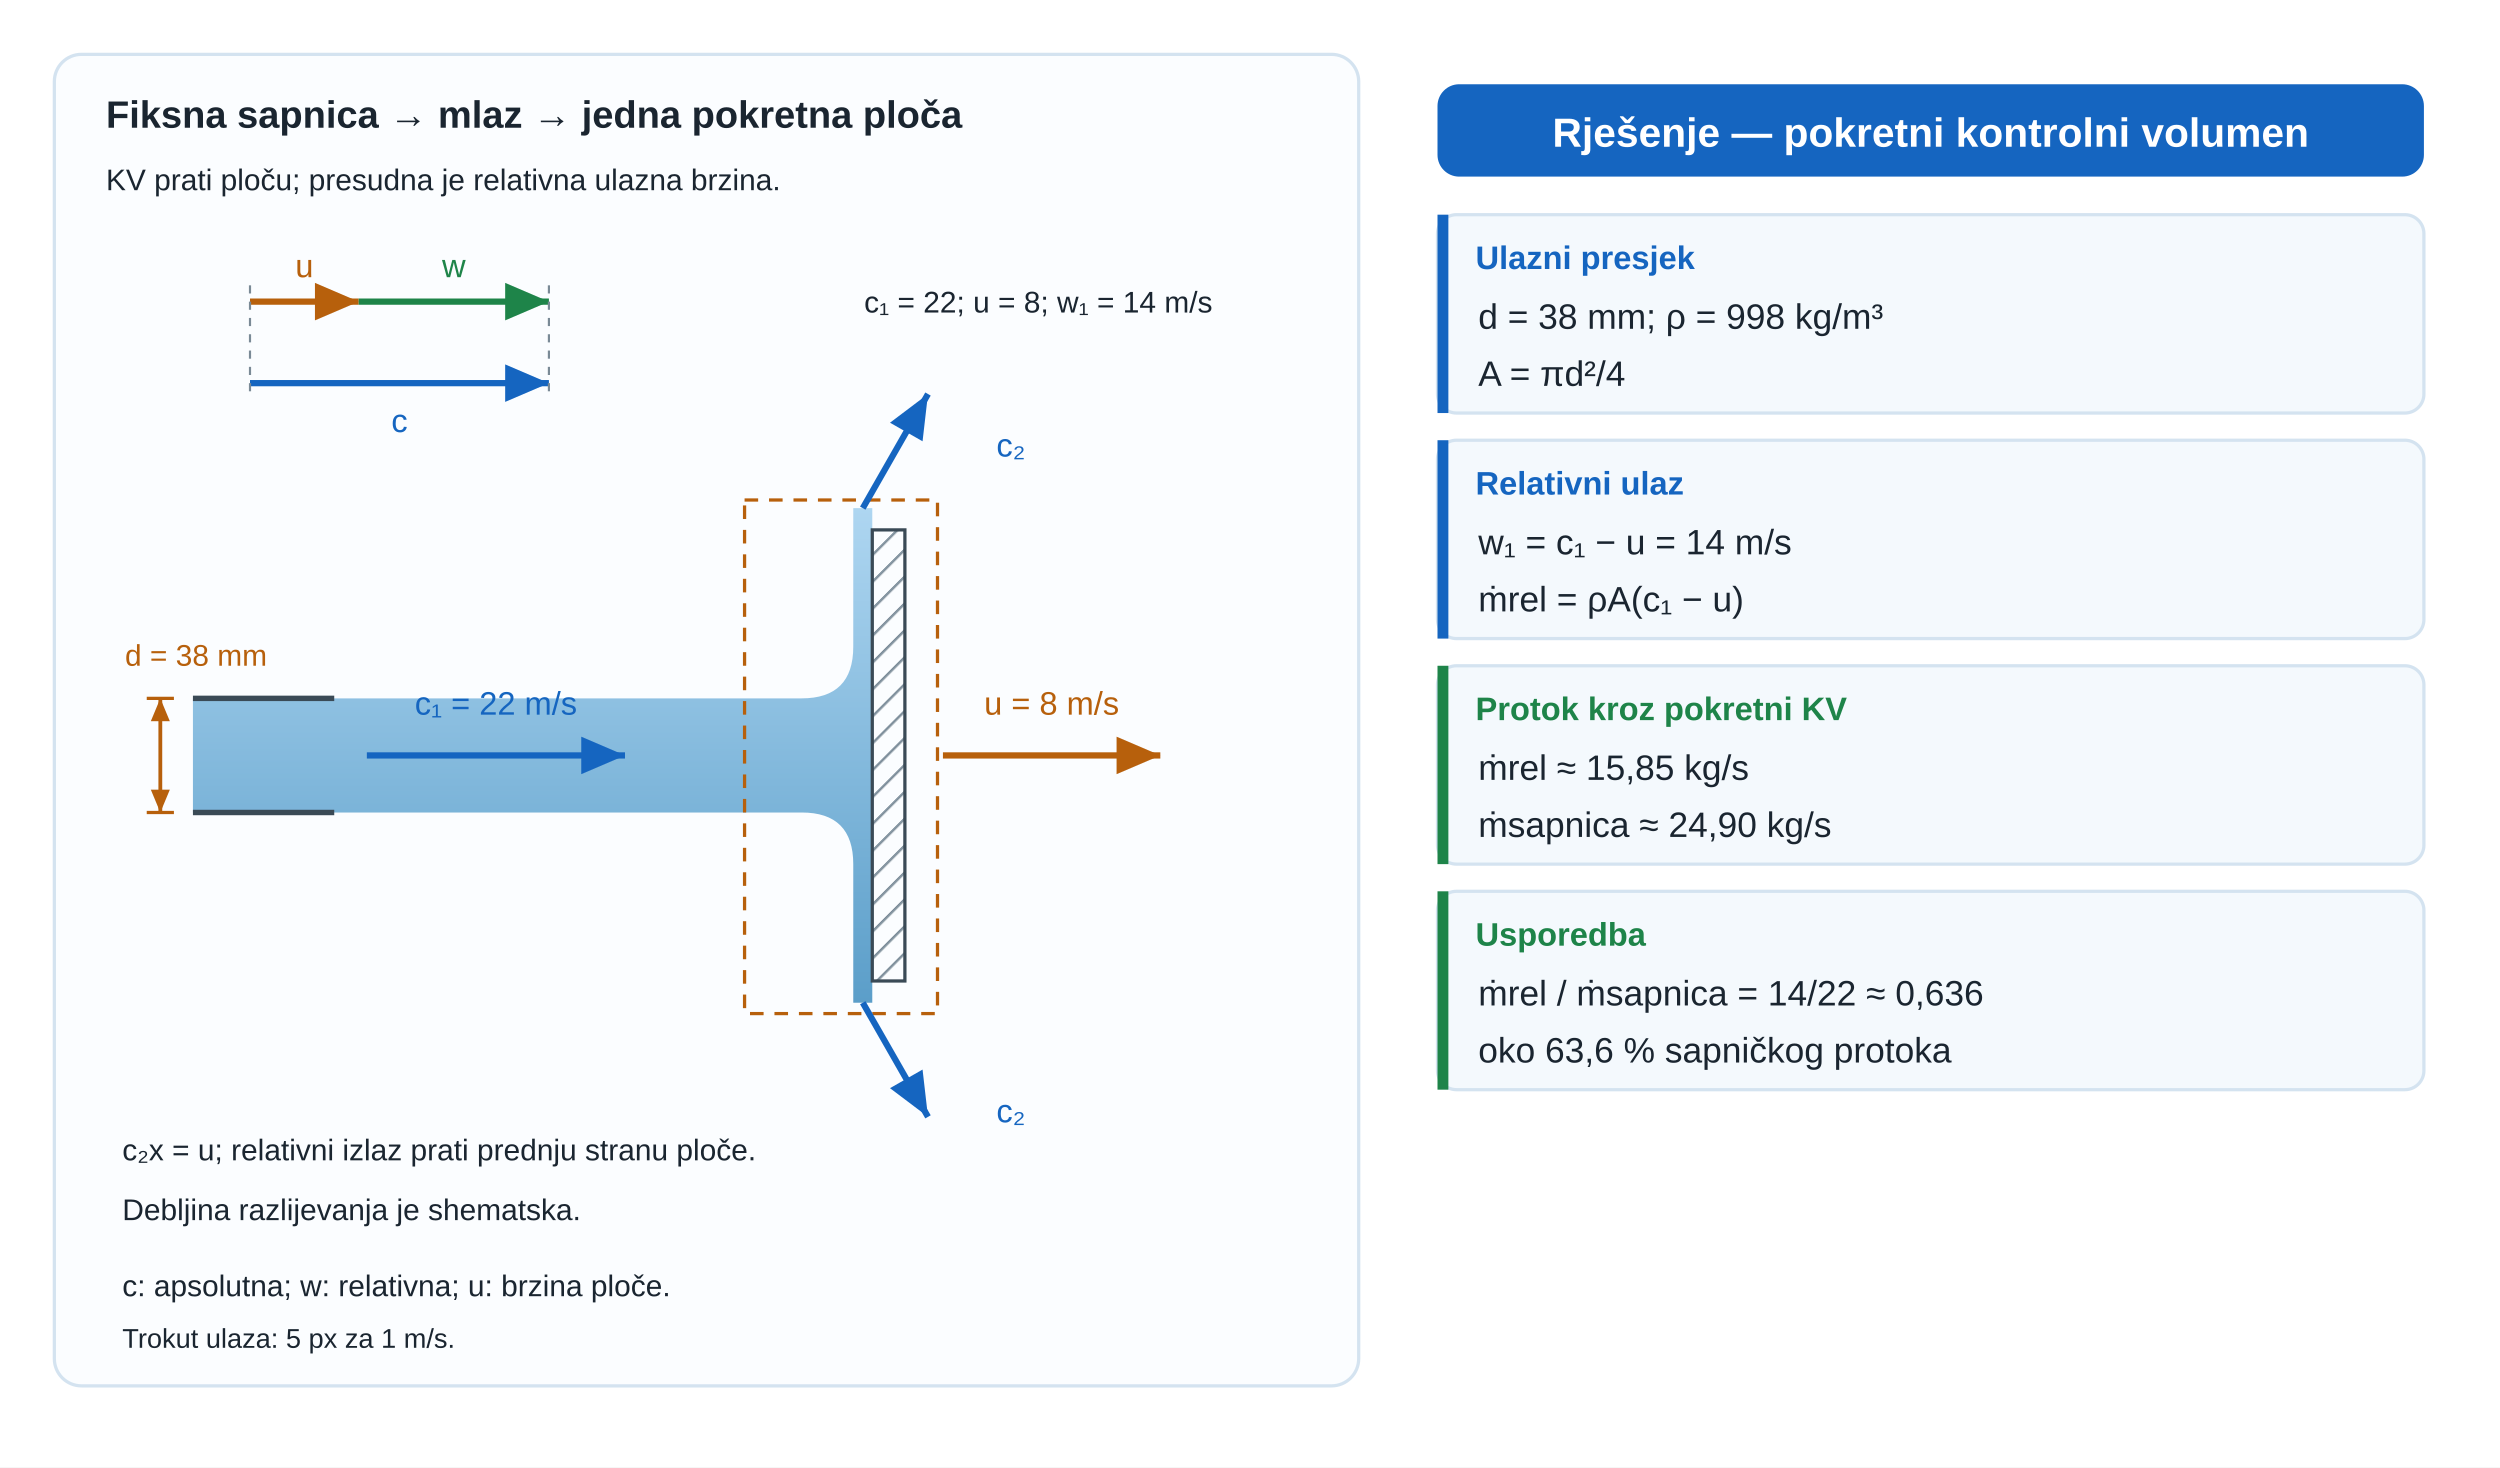
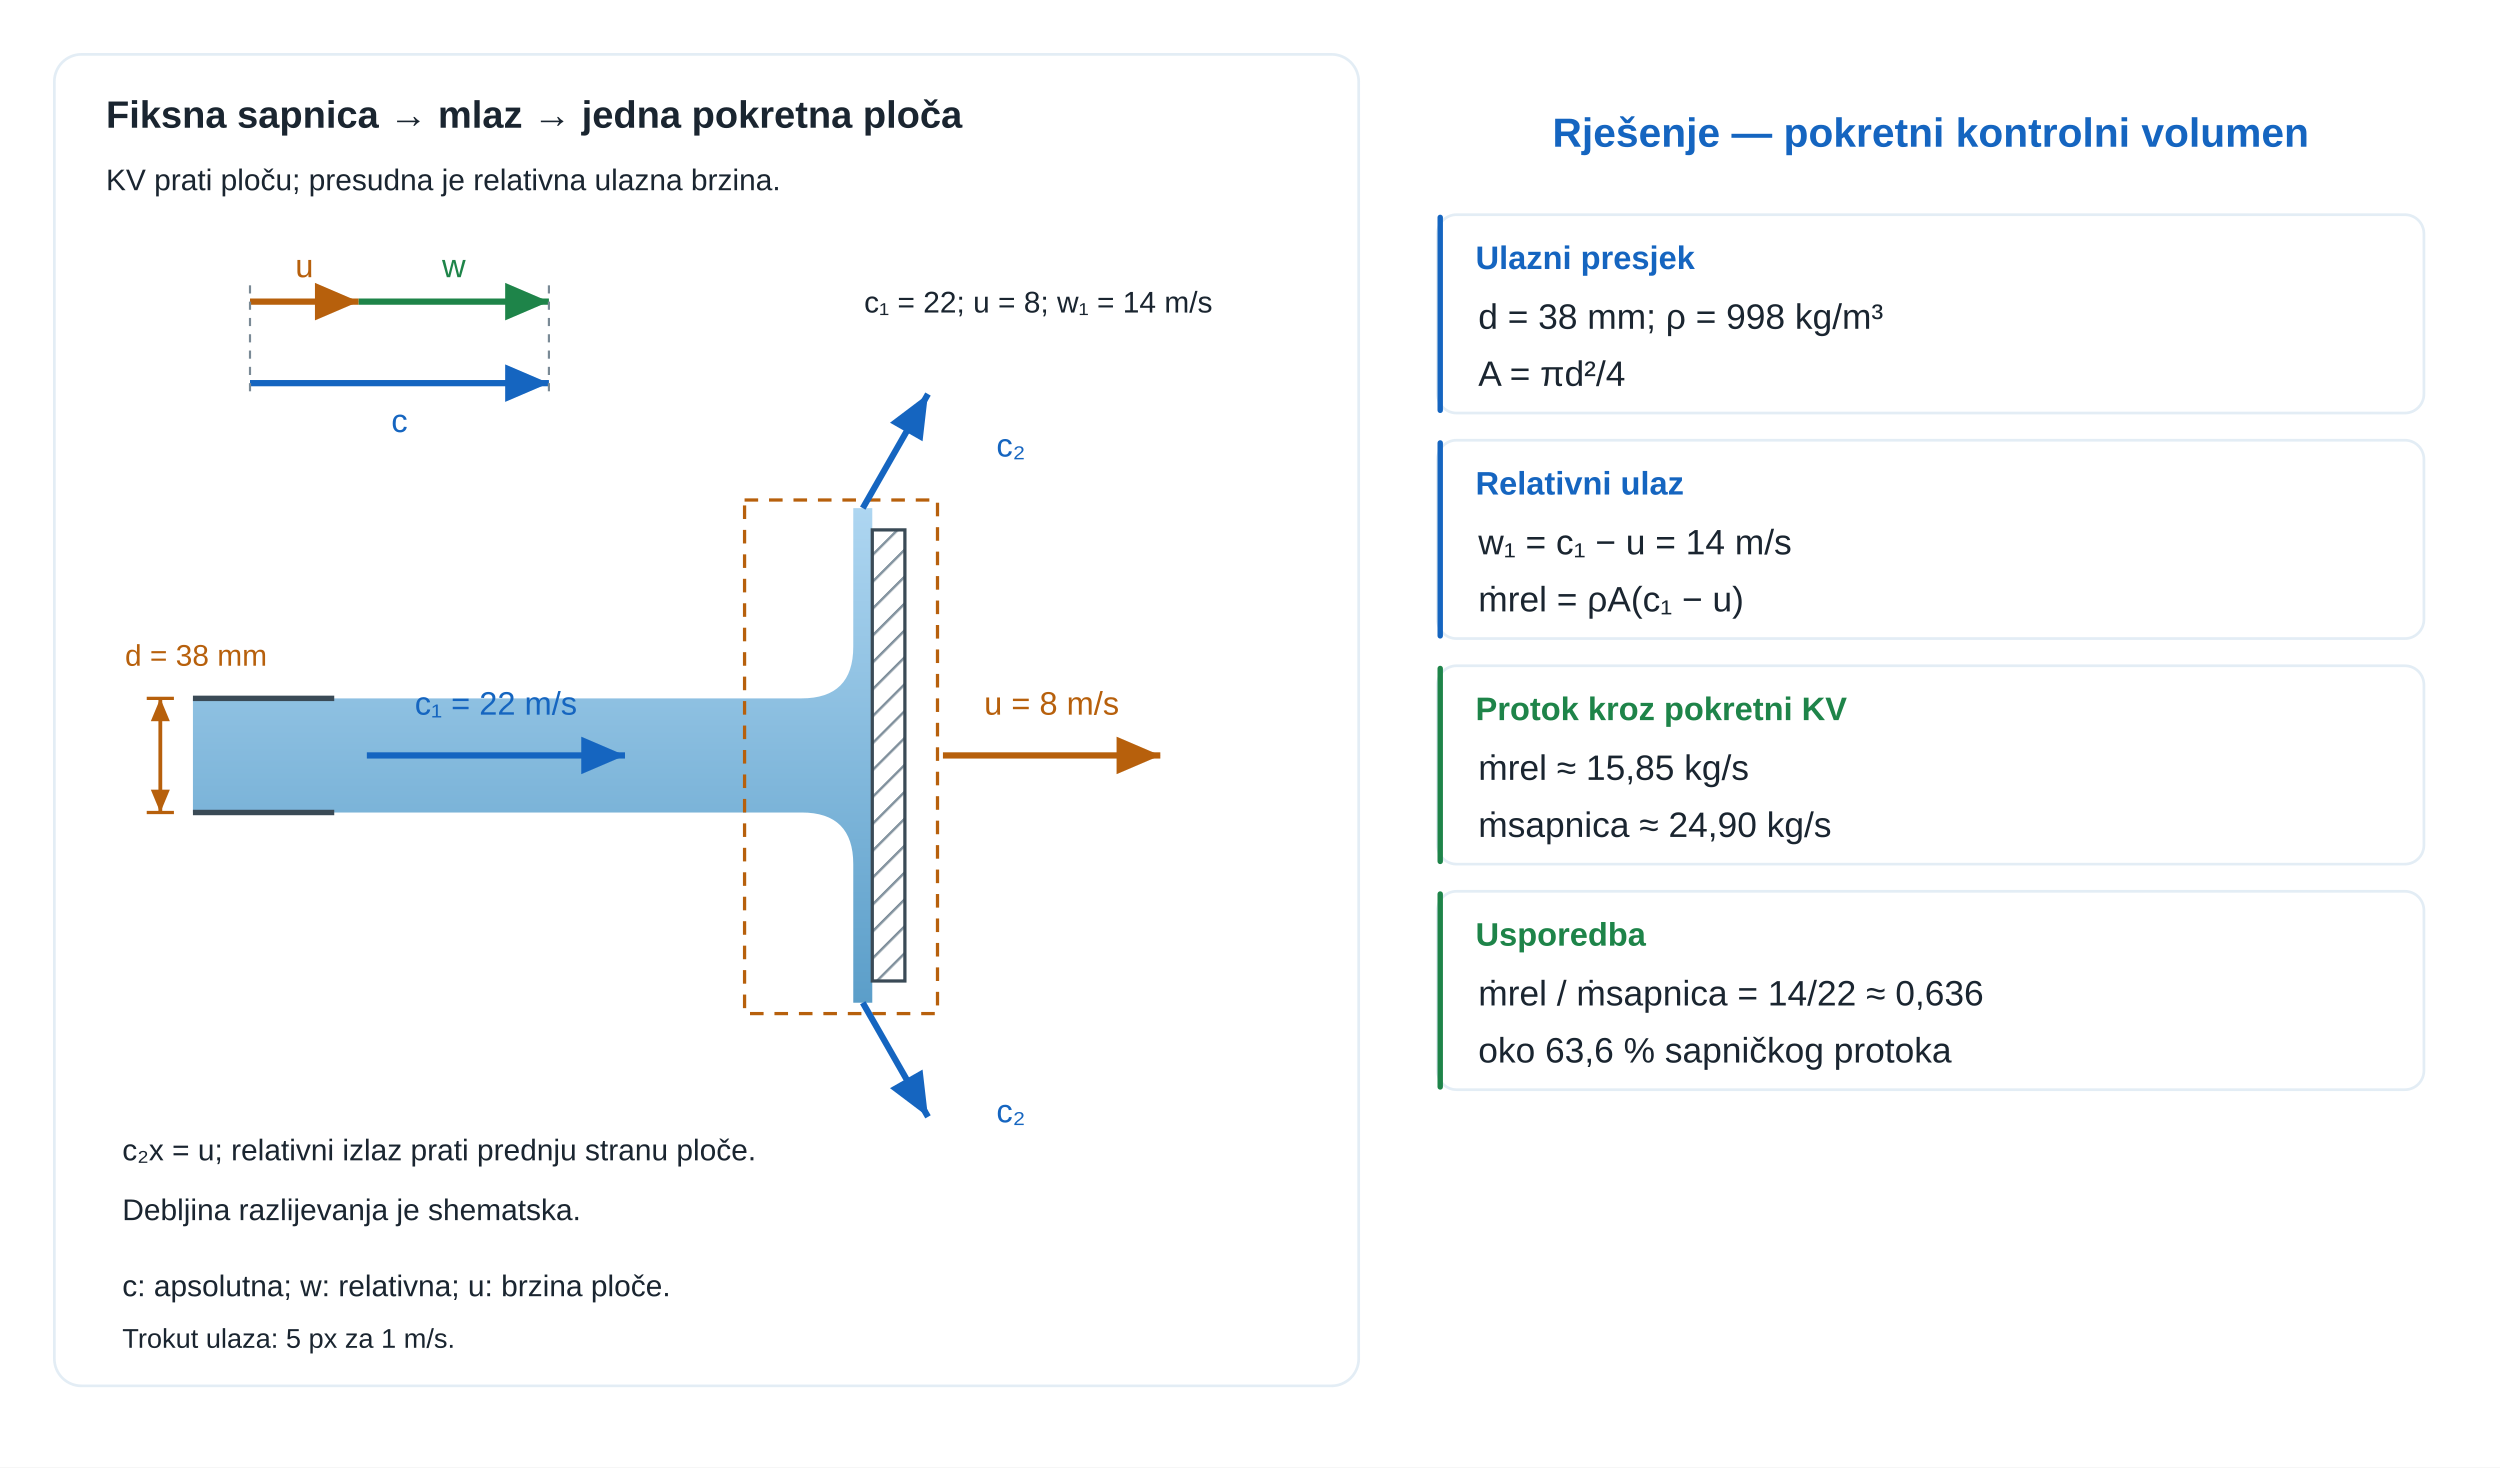
<svg xmlns="http://www.w3.org/2000/svg" viewBox="0 0 920 540" role="img" aria-labelledby="u14p2_title u14p2_desc" preserveAspectRatio="xMidYMid meet" style="display:block;width:100%;max-width:920px;height:auto;">
  <defs>
    <linearGradient id="u14p2_water" x1="0" y1="0" x2="0" y2="1">
      <stop offset="0%" stop-color="#aed6f1" />
      <stop offset="100%" stop-color="#5b9ec9" />
    </linearGradient>
    <linearGradient id="u14p2_oil" x1="0" y1="0" x2="0" y2="1">
      <stop offset="0%" stop-color="#fde68a" />
      <stop offset="100%" stop-color="#c8a000" />
    </linearGradient>
    <linearGradient id="u14p2_hdr" x1="0" y1="0" x2="1" y2="0">
      <stop offset="0%" stop-color="#1a2e42" />
      <stop offset="100%" stop-color="#1a3a52" />
    </linearGradient>
    <pattern id="u14p2_hatch" width="7" height="7" patternUnits="userSpaceOnUse" patternTransform="rotate(45)">
      <line x1="0" y1="0" x2="0" y2="7" stroke="#7a8a96" stroke-width="1.8" />
    </pattern>
    <marker id="u14p2_v" markerWidth="7" markerHeight="6" refX="7" refY="3" orient="auto">
      <path d="M0 0 L7 3 L0 6 Z" fill="#1e8449" />
    </marker>
    <marker id="u14p2_dim" markerWidth="6" markerHeight="5" refX="6" refY="2.5" orient="auto-start-reverse">
      <path d="M0 0 L6 2.5 L0 5 Z" fill="#b7600c" />
    </marker>
    <marker id="u14p2_dimSmall" markerWidth="3" markerHeight="3" refX="3" refY="1.5" orient="auto-start-reverse">
      <path d="M0 0 L3 1.5 L0 3 Z" fill="#b7600c" />
    </marker>
  </defs>
  <rect width="920" height="540" fill="white" />
  <g font-family="'Segoe UI',Arial,sans-serif" fill="#1a2530">
    <defs>
      <marker id="u14p2_forceMarker" markerWidth="7" markerHeight="6" refX="7" refY="3" orient="auto">
        <path d="M0 0 L7 3 L0 6 Z" fill="#c0392b" />
      </marker>
      <marker id="u14p2_pressureMarker" markerWidth="7" markerHeight="6" refX="7" refY="3" orient="auto">
        <path d="M0 0 L7 3 L0 6 Z" fill="#1565c0" />
      </marker>
      <marker id="u14p2_reactionMarker" markerWidth="7" markerHeight="6" refX="7" refY="3" orient="auto">
        <path d="M0 0 L7 3 L0 6 Z" fill="#1e8449" />
      </marker>
      <marker id="u14p2_axisMarker" markerWidth="7" markerHeight="6" refX="7" refY="3" orient="auto">
        <path d="M0 0 L7 3 L0 6 Z" fill="#3a4a56" />
      </marker>
    </defs>
    <defs>
      <marker id="u14p2_motionMarker" markerWidth="7" markerHeight="6" refX="7" refY="3" orient="auto">
        <path d="M0 0 L7 3 L0 6 Z" fill="#b7600c" />
      </marker>
    </defs>
-     <rect x="20" y="20" width="480" height="490" rx="10" fill="#fbfdff" stroke="#d4e3f0" stroke-width="1.2" />
+     <rect x="20" y="20" width="480" height="490" rx="10" fill="white" stroke="#d4e3f0" stroke-width="1" stroke-opacity="0.65" />
    <text x="39" y="47" font-size="14" fill="#1a2530" text-anchor="start" font-weight="700">Fiksna sapnica → mlaz → jedna pokretna ploča</text>
    <text x="39" y="70" font-size="11" fill="#1a2530" text-anchor="start">KV prati ploču; presudna je relativna ulazna brzina.</text>
    <path id="u14p2_inletTriangleu" d="M92 111 L132 111" fill="none" stroke="#b7600c" stroke-width="2.3" marker-end="url(#u14p2_motionMarker)" />
    <text x="112.0" y="102" font-size="12" fill="#b7600c" text-anchor="middle">u</text>
    <path id="u14p2_inletTrianglew" d="M132 111 L202 111" fill="none" stroke="#1e8449" stroke-width="2.3" marker-end="url(#u14p2_reactionMarker)" />
    <text x="167.0" y="102" font-size="12" fill="#1e8449" text-anchor="middle">w</text>
    <path id="u14p2_inletTrianglec" d="M92 141 L202 141" fill="none" stroke="#1565c0" stroke-width="2.3" marker-end="url(#u14p2_pressureMarker)" />
    <text x="147.0" y="159" font-size="12" fill="#1565c0" text-anchor="middle">c</text>
    <line x1="92" y1="105" x2="92" y2="145" stroke="#7a8a96" stroke-width="0.8" stroke-dasharray="3 3" />
    <line x1="202" y1="105" x2="202" y2="145" stroke="#7a8a96" stroke-width="0.8" stroke-dasharray="3 3" />
    <text x="318" y="115" font-size="11" fill="#1a2530" text-anchor="start">c₁ = 22; u = 8; w₁ = 14 m/s</text>
    <defs>
      <linearGradient id="u14p2_jetfield" gradientUnits="userSpaceOnUse" x1="0" y1="187" x2="0" y2="369">
        <stop offset="0%" stop-color="#aed6f1" />
        <stop offset="100%" stop-color="#5b9ec9" />
      </linearGradient>
    </defs>
    <path id="u14p2_jetfluid" d="M71 257.0 H295 Q314 257.0 314 238.0 V187 H321 V369 H314 V318.0 Q314 299.0 295 299.0 H71 Z" fill="url(#u14p2_jetfield)" stroke="none" stroke-width="1.8" />
    <line id="u14p2_jettop" x1="71" y1="257.0" x2="123" y2="257.0" stroke="#3a4a56" stroke-width="2" />
    <line id="u14p2_jetbottom" x1="71" y1="299.0" x2="123" y2="299.0" stroke="#3a4a56" stroke-width="2" />
    <rect id="u14p2_jetplate" x="321" y="195" width="12" height="166" rx="0" fill="url(#u14p2_hatch)" stroke="#3a4a56" stroke-width="1.2" />
    <path id="u14p2_movingCV" d="M274 184 H345 V373 H274 Z" fill="none" stroke="#b7600c" stroke-width="1.2" stroke-dasharray="5 4" />
    <path id="u14p2_inflow" d="M135 278 L230 278" fill="none" stroke="#1565c0" stroke-width="2.3" marker-end="url(#u14p2_pressureMarker)" />
    <text x="182.5" y="263" font-size="12" fill="#1565c0" text-anchor="middle">c₁ = 22 m/s</text>
    <line x1="54" y1="257.0" x2="64" y2="257.0" stroke="#b7600c" stroke-width="1.2" />
    <line x1="54" y1="299.0" x2="64" y2="299.0" stroke="#b7600c" stroke-width="1.2" />
    <path id="u14p2_d" d="M59 257.0 L59 299.0" fill="none" stroke="#b7600c" stroke-width="1.4" marker-start="url(#u14p2_dim)" marker-end="url(#u14p2_dim)" />
    <text x="46" y="245" font-size="11" fill="#b7600c" text-anchor="start">d = 38 mm</text>
    <path id="u14p2_outTop" d="M317.5 187 L341.5 145" fill="none" stroke="#1565c0" stroke-width="2.3" marker-end="url(#u14p2_pressureMarker)" />
    <text x="372" y="168" font-size="12" fill="#1565c0" text-anchor="middle">c₂</text>
    <path id="u14p2_outBottom" d="M317.5 369 L341.5 411" fill="none" stroke="#1565c0" stroke-width="2.3" marker-end="url(#u14p2_pressureMarker)" />
    <text x="372" y="413" font-size="12" fill="#1565c0" text-anchor="middle">c₂</text>
    <path id="u14p2_motion" d="M347 278 L427 278" fill="none" stroke="#b7600c" stroke-width="2.3" marker-end="url(#u14p2_motionMarker)" />
    <text x="387.0" y="263" font-size="12" fill="#b7600c" text-anchor="middle">u = 8 m/s</text>
    <text x="45" y="427" font-size="11" fill="#1a2530" text-anchor="start">c₂x = u; relativni izlaz prati prednju stranu ploče.</text>
    <text x="45" y="449" font-size="11" fill="#1a2530" text-anchor="start">Debljina razlijevanja je shematska.</text>
    <text x="45" y="477" font-size="11" fill="#1a2530" text-anchor="start">c: apsolutna; w: relativna; u: brzina ploče.</text>
    <text x="45" y="496" font-size="10" fill="#1a2530" text-anchor="start">Trokut ulaza: 5 px za 1 m/s.</text>
-     <rect x="529" y="31" width="363" height="34" rx="8" fill="#1565c0" stroke="none" stroke-width="1.2" />
-     <text x="710.5" y="54" font-size="15" fill="white" text-anchor="middle" font-weight="700">Rješenje — pokretni kontrolni volumen</text>
-     <rect x="529" y="79" width="363" height="73" rx="7" fill="#f4f9fd" stroke="#d4e3f0" stroke-width="1.2" />
-     <rect x="529" y="79" width="4" height="73" rx="0" fill="#1565c0" stroke="none" stroke-width="1.2" />
+     <rect x="529" y="31" width="363" height="34" rx="8" fill="white" stroke="none" stroke-width="1.2" />
+     <text x="710.5" y="54" font-size="15" fill="#1565c0" text-anchor="middle" font-weight="700">Rješenje — pokretni kontrolni volumen</text>
+     <rect x="529" y="79" width="363" height="73" rx="7" fill="white" stroke="#d4e3f0" stroke-width="1" stroke-opacity="0.65" />
+     <rect x="529" y="79" width="2" height="73" rx="1" fill="#1565c0" stroke="none" stroke-width="1.2" />
    <text x="543" y="99" font-size="12" fill="#1565c0" text-anchor="start" font-weight="700">Ulazni presjek</text>
    <text x="544" y="121" font-size="13" fill="#1a2530" text-anchor="start">d = 38 mm; ρ = 998 kg/m³</text>
    <text x="544" y="142" font-size="13" fill="#1a2530" text-anchor="start">A = πd²/4</text>
-     <rect x="529" y="162" width="363" height="73" rx="7" fill="#f4f9fd" stroke="#d4e3f0" stroke-width="1.2" />
-     <rect x="529" y="162" width="4" height="73" rx="0" fill="#1565c0" stroke="none" stroke-width="1.2" />
+     <rect x="529" y="162" width="363" height="73" rx="7" fill="white" stroke="#d4e3f0" stroke-width="1" stroke-opacity="0.65" />
+     <rect x="529" y="162" width="2" height="73" rx="1" fill="#1565c0" stroke="none" stroke-width="1.2" />
    <text x="543" y="182" font-size="12" fill="#1565c0" text-anchor="start" font-weight="700">Relativni ulaz</text>
    <text x="544" y="204" font-size="13" fill="#1a2530" text-anchor="start">w₁ = c₁ − u = 14 m/s</text>
    <text x="544" y="225" font-size="13" fill="#1a2530" text-anchor="start">ṁrel = ρA(c₁ − u)</text>
-     <rect x="529" y="245" width="363" height="73" rx="7" fill="#f4f9fd" stroke="#d4e3f0" stroke-width="1.2" />
-     <rect x="529" y="245" width="4" height="73" rx="0" fill="#1e8449" stroke="none" stroke-width="1.2" />
+     <rect x="529" y="245" width="363" height="73" rx="7" fill="white" stroke="#d4e3f0" stroke-width="1" stroke-opacity="0.65" />
+     <rect x="529" y="245" width="2" height="73" rx="1" fill="#1e8449" stroke="none" stroke-width="1.2" />
    <text x="543" y="265" font-size="12" fill="#1e8449" text-anchor="start" font-weight="700">Protok kroz pokretni KV</text>
    <text x="544" y="287" font-size="13" fill="#1a2530" text-anchor="start">ṁrel ≈ 15,85 kg/s</text>
    <text x="544" y="308" font-size="13" fill="#1a2530" text-anchor="start">ṁsapnica ≈ 24,90 kg/s</text>
-     <rect x="529" y="328" width="363" height="73" rx="7" fill="#f4f9fd" stroke="#d4e3f0" stroke-width="1.2" />
-     <rect x="529" y="328" width="4" height="73" rx="0" fill="#1e8449" stroke="none" stroke-width="1.2" />
+     <rect x="529" y="328" width="363" height="73" rx="7" fill="white" stroke="#d4e3f0" stroke-width="1" stroke-opacity="0.65" />
+     <rect x="529" y="328" width="2" height="73" rx="1" fill="#1e8449" stroke="none" stroke-width="1.2" />
    <text x="543" y="348" font-size="12" fill="#1e8449" text-anchor="start" font-weight="700">Usporedba</text>
    <text x="544" y="370" font-size="13" fill="#1a2530" text-anchor="start">ṁrel / ṁsapnica = 14/22 ≈ 0,636</text>
    <text x="544" y="391" font-size="13" fill="#1a2530" text-anchor="start">oko 63,6 % sapničkog protoka</text>
  </g>
</svg>
